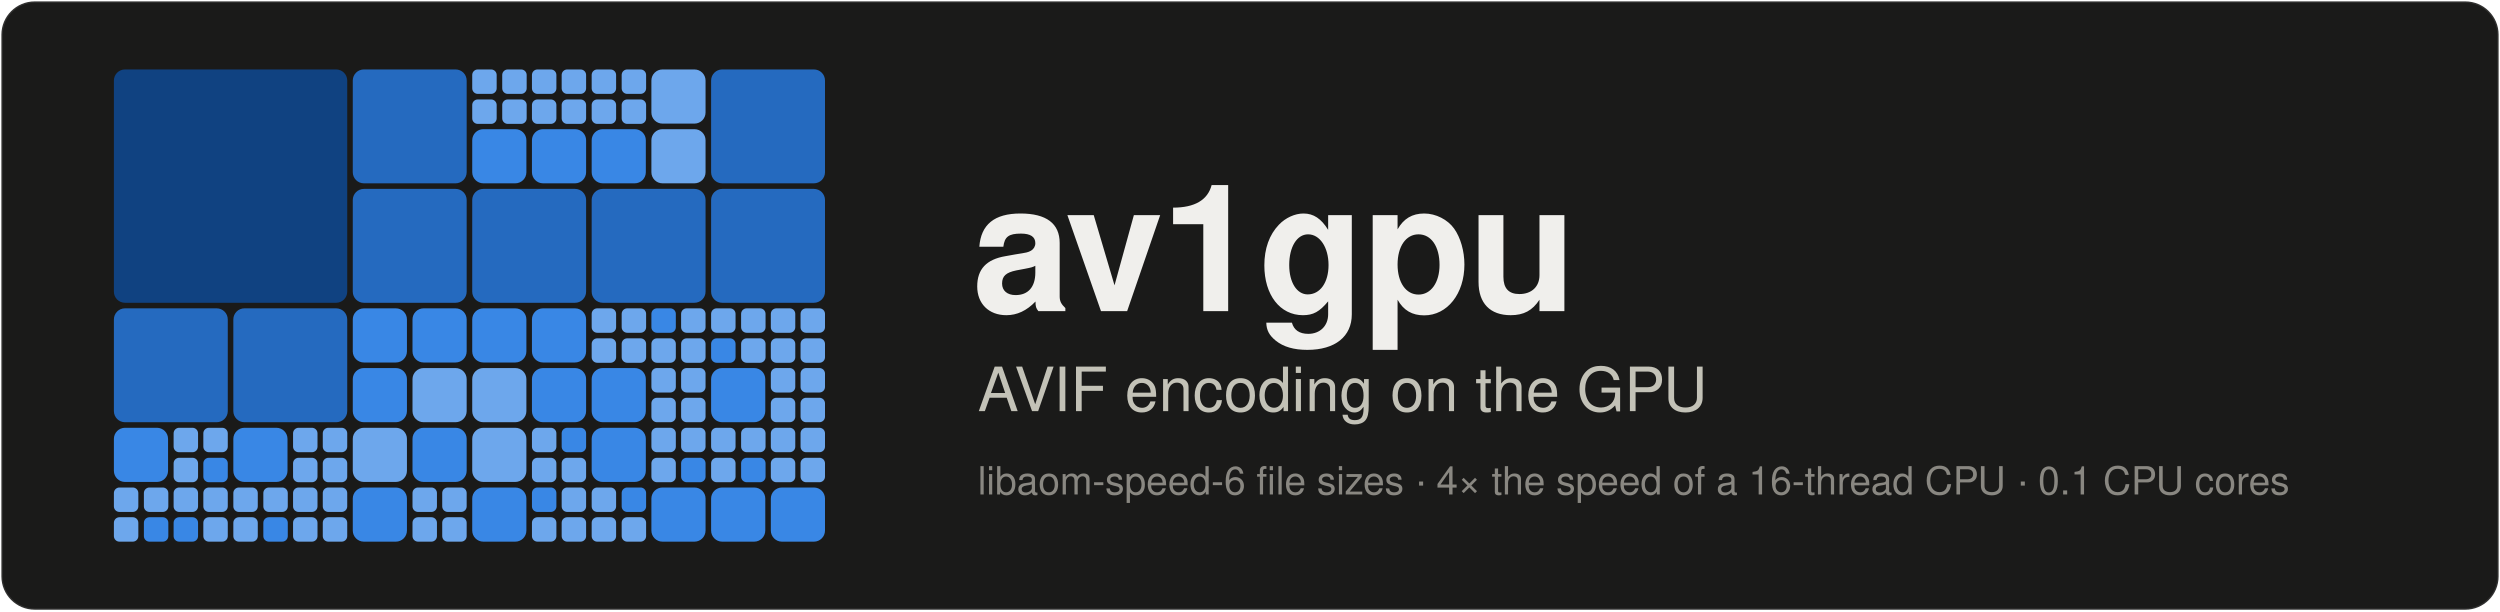
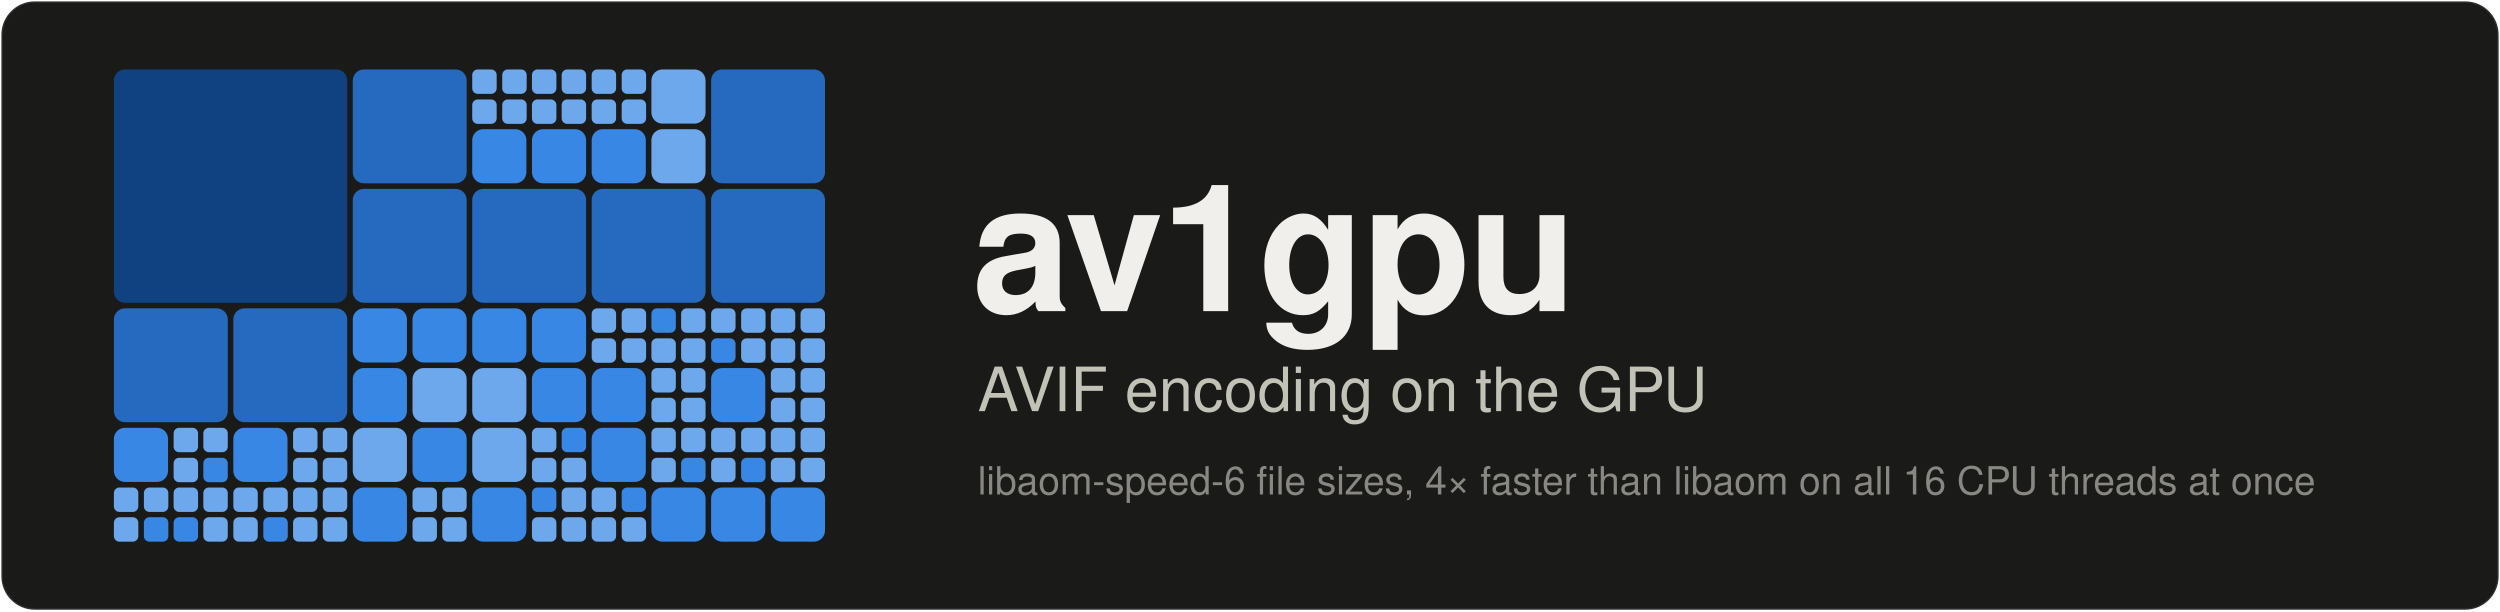
<svg xmlns="http://www.w3.org/2000/svg" width="900" height="220" viewBox="0 0 900 220" font-family="system-ui,-apple-system,'Segoe UI',Helvetica,Arial,sans-serif" role="img" aria-label="av1gpu: AVIF encoding on the GPU">
  <rect x="0.5" y="0.5" width="899" height="219" rx="12" fill="#1a1a19" stroke="rgba(255,255,255,0.10)" />
  <rect x="41.0" y="25.0" width="84.0" height="84.0" rx="4" fill="#104281" />
  <rect x="41.0" y="111.0" width="41.0" height="41.0" rx="4" fill="#256abf" />
  <rect x="84.0" y="111.0" width="41.0" height="41.0" rx="4" fill="#256abf" />
  <rect x="41.0" y="154.0" width="19.5" height="19.5" rx="4" fill="#3987e5" />
  <rect x="62.5" y="154.0" width="8.8" height="8.8" rx="2" fill="#6da7ec" />
  <rect x="73.2" y="154.0" width="8.8" height="8.8" rx="2" fill="#6da7ec" />
  <rect x="62.5" y="164.8" width="8.8" height="8.8" rx="2" fill="#6da7ec" />
  <rect x="73.2" y="164.8" width="8.8" height="8.8" rx="2" fill="#3987e5" />
  <rect x="41.0" y="175.5" width="8.8" height="8.8" rx="2" fill="#6da7ec" />
  <rect x="51.8" y="175.5" width="8.8" height="8.8" rx="2" fill="#6da7ec" />
  <rect x="41.0" y="186.2" width="8.8" height="8.8" rx="2" fill="#6da7ec" />
  <rect x="51.8" y="186.2" width="8.8" height="8.8" rx="2" fill="#3987e5" />
  <rect x="62.5" y="175.5" width="8.8" height="8.8" rx="2" fill="#6da7ec" />
  <rect x="73.2" y="175.5" width="8.8" height="8.8" rx="2" fill="#6da7ec" />
  <rect x="62.5" y="186.2" width="8.8" height="8.8" rx="2" fill="#3987e5" />
  <rect x="73.2" y="186.2" width="8.8" height="8.8" rx="2" fill="#6da7ec" />
  <rect x="84.0" y="154.0" width="19.5" height="19.5" rx="4" fill="#3987e5" />
  <rect x="105.5" y="154.0" width="8.8" height="8.8" rx="2" fill="#6da7ec" />
  <rect x="116.2" y="154.0" width="8.8" height="8.8" rx="2" fill="#6da7ec" />
  <rect x="105.5" y="164.8" width="8.8" height="8.8" rx="2" fill="#6da7ec" />
  <rect x="116.2" y="164.8" width="8.8" height="8.8" rx="2" fill="#6da7ec" />
  <rect x="84.0" y="175.5" width="8.8" height="8.8" rx="2" fill="#6da7ec" />
  <rect x="94.8" y="175.5" width="8.8" height="8.8" rx="2" fill="#6da7ec" />
  <rect x="84.0" y="186.2" width="8.8" height="8.8" rx="2" fill="#6da7ec" />
  <rect x="94.8" y="186.2" width="8.8" height="8.8" rx="2" fill="#3987e5" />
  <rect x="105.5" y="175.5" width="8.8" height="8.8" rx="2" fill="#6da7ec" />
  <rect x="116.2" y="175.5" width="8.8" height="8.8" rx="2" fill="#6da7ec" />
  <rect x="105.5" y="186.2" width="8.8" height="8.8" rx="2" fill="#6da7ec" />
  <rect x="116.2" y="186.2" width="8.8" height="8.8" rx="2" fill="#6da7ec" />
  <rect x="127.0" y="25.0" width="41.0" height="41.0" rx="4" fill="#256abf" />
  <rect x="170.0" y="25.0" width="8.8" height="8.8" rx="2" fill="#6da7ec" />
  <rect x="180.8" y="25.0" width="8.8" height="8.8" rx="2" fill="#6da7ec" />
  <rect x="170.0" y="35.8" width="8.8" height="8.8" rx="2" fill="#6da7ec" />
  <rect x="180.8" y="35.8" width="8.8" height="8.8" rx="2" fill="#6da7ec" />
  <rect x="191.5" y="25.0" width="8.8" height="8.8" rx="2" fill="#6da7ec" />
  <rect x="202.2" y="25.0" width="8.8" height="8.8" rx="2" fill="#6da7ec" />
  <rect x="191.5" y="35.8" width="8.8" height="8.8" rx="2" fill="#6da7ec" />
  <rect x="202.2" y="35.8" width="8.8" height="8.8" rx="2" fill="#6da7ec" />
  <rect x="170.0" y="46.5" width="19.5" height="19.5" rx="4" fill="#3987e5" />
  <rect x="191.5" y="46.5" width="19.5" height="19.5" rx="4" fill="#3987e5" />
  <rect x="127.0" y="68.0" width="41.0" height="41.0" rx="4" fill="#256abf" />
  <rect x="170.0" y="68.0" width="41.0" height="41.0" rx="4" fill="#256abf" />
  <rect x="127.0" y="111.0" width="19.5" height="19.5" rx="4" fill="#3987e5" />
  <rect x="148.5" y="111.0" width="19.5" height="19.5" rx="4" fill="#3987e5" />
  <rect x="127.0" y="132.5" width="19.5" height="19.5" rx="4" fill="#3987e5" />
  <rect x="148.5" y="132.5" width="19.5" height="19.5" rx="4" fill="#6da7ec" />
  <rect x="170.0" y="111.0" width="19.5" height="19.5" rx="4" fill="#3987e5" />
  <rect x="191.5" y="111.0" width="19.5" height="19.5" rx="4" fill="#3987e5" />
  <rect x="170.0" y="132.5" width="19.5" height="19.5" rx="4" fill="#6da7ec" />
  <rect x="191.5" y="132.5" width="19.5" height="19.5" rx="4" fill="#3987e5" />
  <rect x="127.0" y="154.0" width="19.5" height="19.5" rx="4" fill="#6da7ec" />
  <rect x="148.5" y="154.0" width="19.5" height="19.5" rx="4" fill="#3987e5" />
  <rect x="127.0" y="175.5" width="19.5" height="19.5" rx="4" fill="#3987e5" />
  <rect x="148.5" y="175.5" width="8.8" height="8.8" rx="2" fill="#6da7ec" />
  <rect x="159.2" y="175.5" width="8.8" height="8.8" rx="2" fill="#6da7ec" />
  <rect x="148.5" y="186.2" width="8.8" height="8.8" rx="2" fill="#6da7ec" />
  <rect x="159.2" y="186.2" width="8.8" height="8.8" rx="2" fill="#6da7ec" />
  <rect x="170.0" y="154.0" width="19.5" height="19.5" rx="4" fill="#6da7ec" />
  <rect x="191.5" y="154.0" width="8.8" height="8.8" rx="2" fill="#6da7ec" />
  <rect x="202.2" y="154.0" width="8.8" height="8.8" rx="2" fill="#3987e5" />
  <rect x="191.5" y="164.8" width="8.8" height="8.8" rx="2" fill="#6da7ec" />
  <rect x="202.2" y="164.8" width="8.8" height="8.8" rx="2" fill="#6da7ec" />
  <rect x="170.0" y="175.5" width="19.5" height="19.5" rx="4" fill="#3987e5" />
  <rect x="191.5" y="175.5" width="8.8" height="8.8" rx="2" fill="#3987e5" />
  <rect x="202.2" y="175.5" width="8.8" height="8.8" rx="2" fill="#6da7ec" />
  <rect x="191.5" y="186.2" width="8.8" height="8.8" rx="2" fill="#6da7ec" />
  <rect x="202.2" y="186.2" width="8.8" height="8.8" rx="2" fill="#6da7ec" />
  <rect x="213.0" y="25.0" width="8.8" height="8.8" rx="2" fill="#6da7ec" />
  <rect x="223.8" y="25.0" width="8.8" height="8.8" rx="2" fill="#6da7ec" />
  <rect x="213.0" y="35.8" width="8.8" height="8.8" rx="2" fill="#6da7ec" />
  <rect x="223.8" y="35.8" width="8.8" height="8.8" rx="2" fill="#6da7ec" />
  <rect x="234.5" y="25.0" width="19.5" height="19.5" rx="4" fill="#6da7ec" />
  <rect x="213.0" y="46.5" width="19.5" height="19.5" rx="4" fill="#3987e5" />
  <rect x="234.5" y="46.5" width="19.5" height="19.5" rx="4" fill="#6da7ec" />
  <rect x="256.0" y="25.0" width="41.0" height="41.0" rx="4" fill="#256abf" />
  <rect x="213.0" y="68.0" width="41.0" height="41.0" rx="4" fill="#256abf" />
  <rect x="256.0" y="68.0" width="41.0" height="41.0" rx="4" fill="#256abf" />
  <rect x="213.0" y="111.0" width="8.8" height="8.8" rx="2" fill="#6da7ec" />
  <rect x="223.8" y="111.0" width="8.8" height="8.8" rx="2" fill="#6da7ec" />
  <rect x="213.0" y="121.8" width="8.8" height="8.8" rx="2" fill="#6da7ec" />
  <rect x="223.8" y="121.8" width="8.8" height="8.8" rx="2" fill="#6da7ec" />
  <rect x="234.5" y="111.0" width="8.8" height="8.8" rx="2" fill="#3987e5" />
  <rect x="245.2" y="111.0" width="8.8" height="8.8" rx="2" fill="#6da7ec" />
  <rect x="234.5" y="121.8" width="8.8" height="8.8" rx="2" fill="#6da7ec" />
  <rect x="245.2" y="121.8" width="8.8" height="8.8" rx="2" fill="#6da7ec" />
  <rect x="213.0" y="132.5" width="19.5" height="19.5" rx="4" fill="#3987e5" />
  <rect x="234.5" y="132.5" width="8.8" height="8.8" rx="2" fill="#6da7ec" />
  <rect x="245.2" y="132.5" width="8.8" height="8.8" rx="2" fill="#6da7ec" />
  <rect x="234.5" y="143.2" width="8.8" height="8.8" rx="2" fill="#6da7ec" />
  <rect x="245.2" y="143.2" width="8.8" height="8.8" rx="2" fill="#6da7ec" />
  <rect x="256.0" y="111.0" width="8.8" height="8.8" rx="2" fill="#6da7ec" />
  <rect x="266.8" y="111.0" width="8.8" height="8.8" rx="2" fill="#6da7ec" />
  <rect x="256.0" y="121.8" width="8.8" height="8.8" rx="2" fill="#3987e5" />
  <rect x="266.8" y="121.8" width="8.8" height="8.8" rx="2" fill="#6da7ec" />
  <rect x="277.5" y="111.0" width="8.8" height="8.8" rx="2" fill="#6da7ec" />
  <rect x="288.2" y="111.0" width="8.8" height="8.8" rx="2" fill="#6da7ec" />
  <rect x="277.5" y="121.8" width="8.8" height="8.8" rx="2" fill="#6da7ec" />
  <rect x="288.2" y="121.8" width="8.8" height="8.8" rx="2" fill="#6da7ec" />
  <rect x="256.0" y="132.5" width="19.5" height="19.5" rx="4" fill="#3987e5" />
  <rect x="277.5" y="132.5" width="8.8" height="8.8" rx="2" fill="#6da7ec" />
  <rect x="288.2" y="132.5" width="8.8" height="8.8" rx="2" fill="#6da7ec" />
  <rect x="277.5" y="143.2" width="8.8" height="8.8" rx="2" fill="#6da7ec" />
  <rect x="288.2" y="143.2" width="8.8" height="8.8" rx="2" fill="#6da7ec" />
  <rect x="213.0" y="154.0" width="19.5" height="19.5" rx="4" fill="#3987e5" />
  <rect x="234.5" y="154.0" width="8.8" height="8.8" rx="2" fill="#6da7ec" />
  <rect x="245.2" y="154.0" width="8.8" height="8.8" rx="2" fill="#6da7ec" />
  <rect x="234.5" y="164.8" width="8.8" height="8.8" rx="2" fill="#6da7ec" />
  <rect x="245.2" y="164.8" width="8.8" height="8.8" rx="2" fill="#3987e5" />
  <rect x="213.0" y="175.5" width="8.8" height="8.8" rx="2" fill="#6da7ec" />
  <rect x="223.8" y="175.5" width="8.8" height="8.8" rx="2" fill="#3987e5" />
  <rect x="213.0" y="186.2" width="8.8" height="8.8" rx="2" fill="#6da7ec" />
  <rect x="223.8" y="186.2" width="8.8" height="8.8" rx="2" fill="#6da7ec" />
  <rect x="234.5" y="175.5" width="19.5" height="19.5" rx="4" fill="#3987e5" />
  <rect x="256.0" y="154.0" width="8.8" height="8.8" rx="2" fill="#6da7ec" />
  <rect x="266.8" y="154.0" width="8.8" height="8.8" rx="2" fill="#6da7ec" />
  <rect x="256.0" y="164.8" width="8.8" height="8.8" rx="2" fill="#6da7ec" />
  <rect x="266.8" y="164.8" width="8.8" height="8.8" rx="2" fill="#3987e5" />
  <rect x="277.5" y="154.0" width="8.8" height="8.8" rx="2" fill="#6da7ec" />
  <rect x="288.2" y="154.0" width="8.8" height="8.8" rx="2" fill="#6da7ec" />
  <rect x="277.5" y="164.8" width="8.8" height="8.8" rx="2" fill="#6da7ec" />
  <rect x="288.2" y="164.8" width="8.8" height="8.8" rx="2" fill="#6da7ec" />
  <rect x="256.0" y="175.5" width="19.5" height="19.5" rx="4" fill="#3987e5" />
  <rect x="277.5" y="175.5" width="19.5" height="19.5" rx="4" fill="#3987e5" />
  <text x="350" y="112" font-size="64" font-weight="700" fill="#f0efec" letter-spacing="-1">av1gpu</text>
  <text x="352.0" y="148.0" font-size="22" fill="#c3c2b7" text-anchor="start" font-weight="400">AVIF encoding on the GPU</text>
-   <text x="352.0" y="178.0" font-size="14" fill="#898781" text-anchor="start" font-weight="400">libaom-speed-6 file sizes · 4× the speed of a 16-thread CPU · 0.1 CPU cores</text>
+   <text x="352.0" y="178.0" font-size="14" fill="#898781" text-anchor="start" font-weight="400">libaom-speed-6 file sizes, 4× faster than libaom on all 16 CPU threads at once</text>
</svg>
